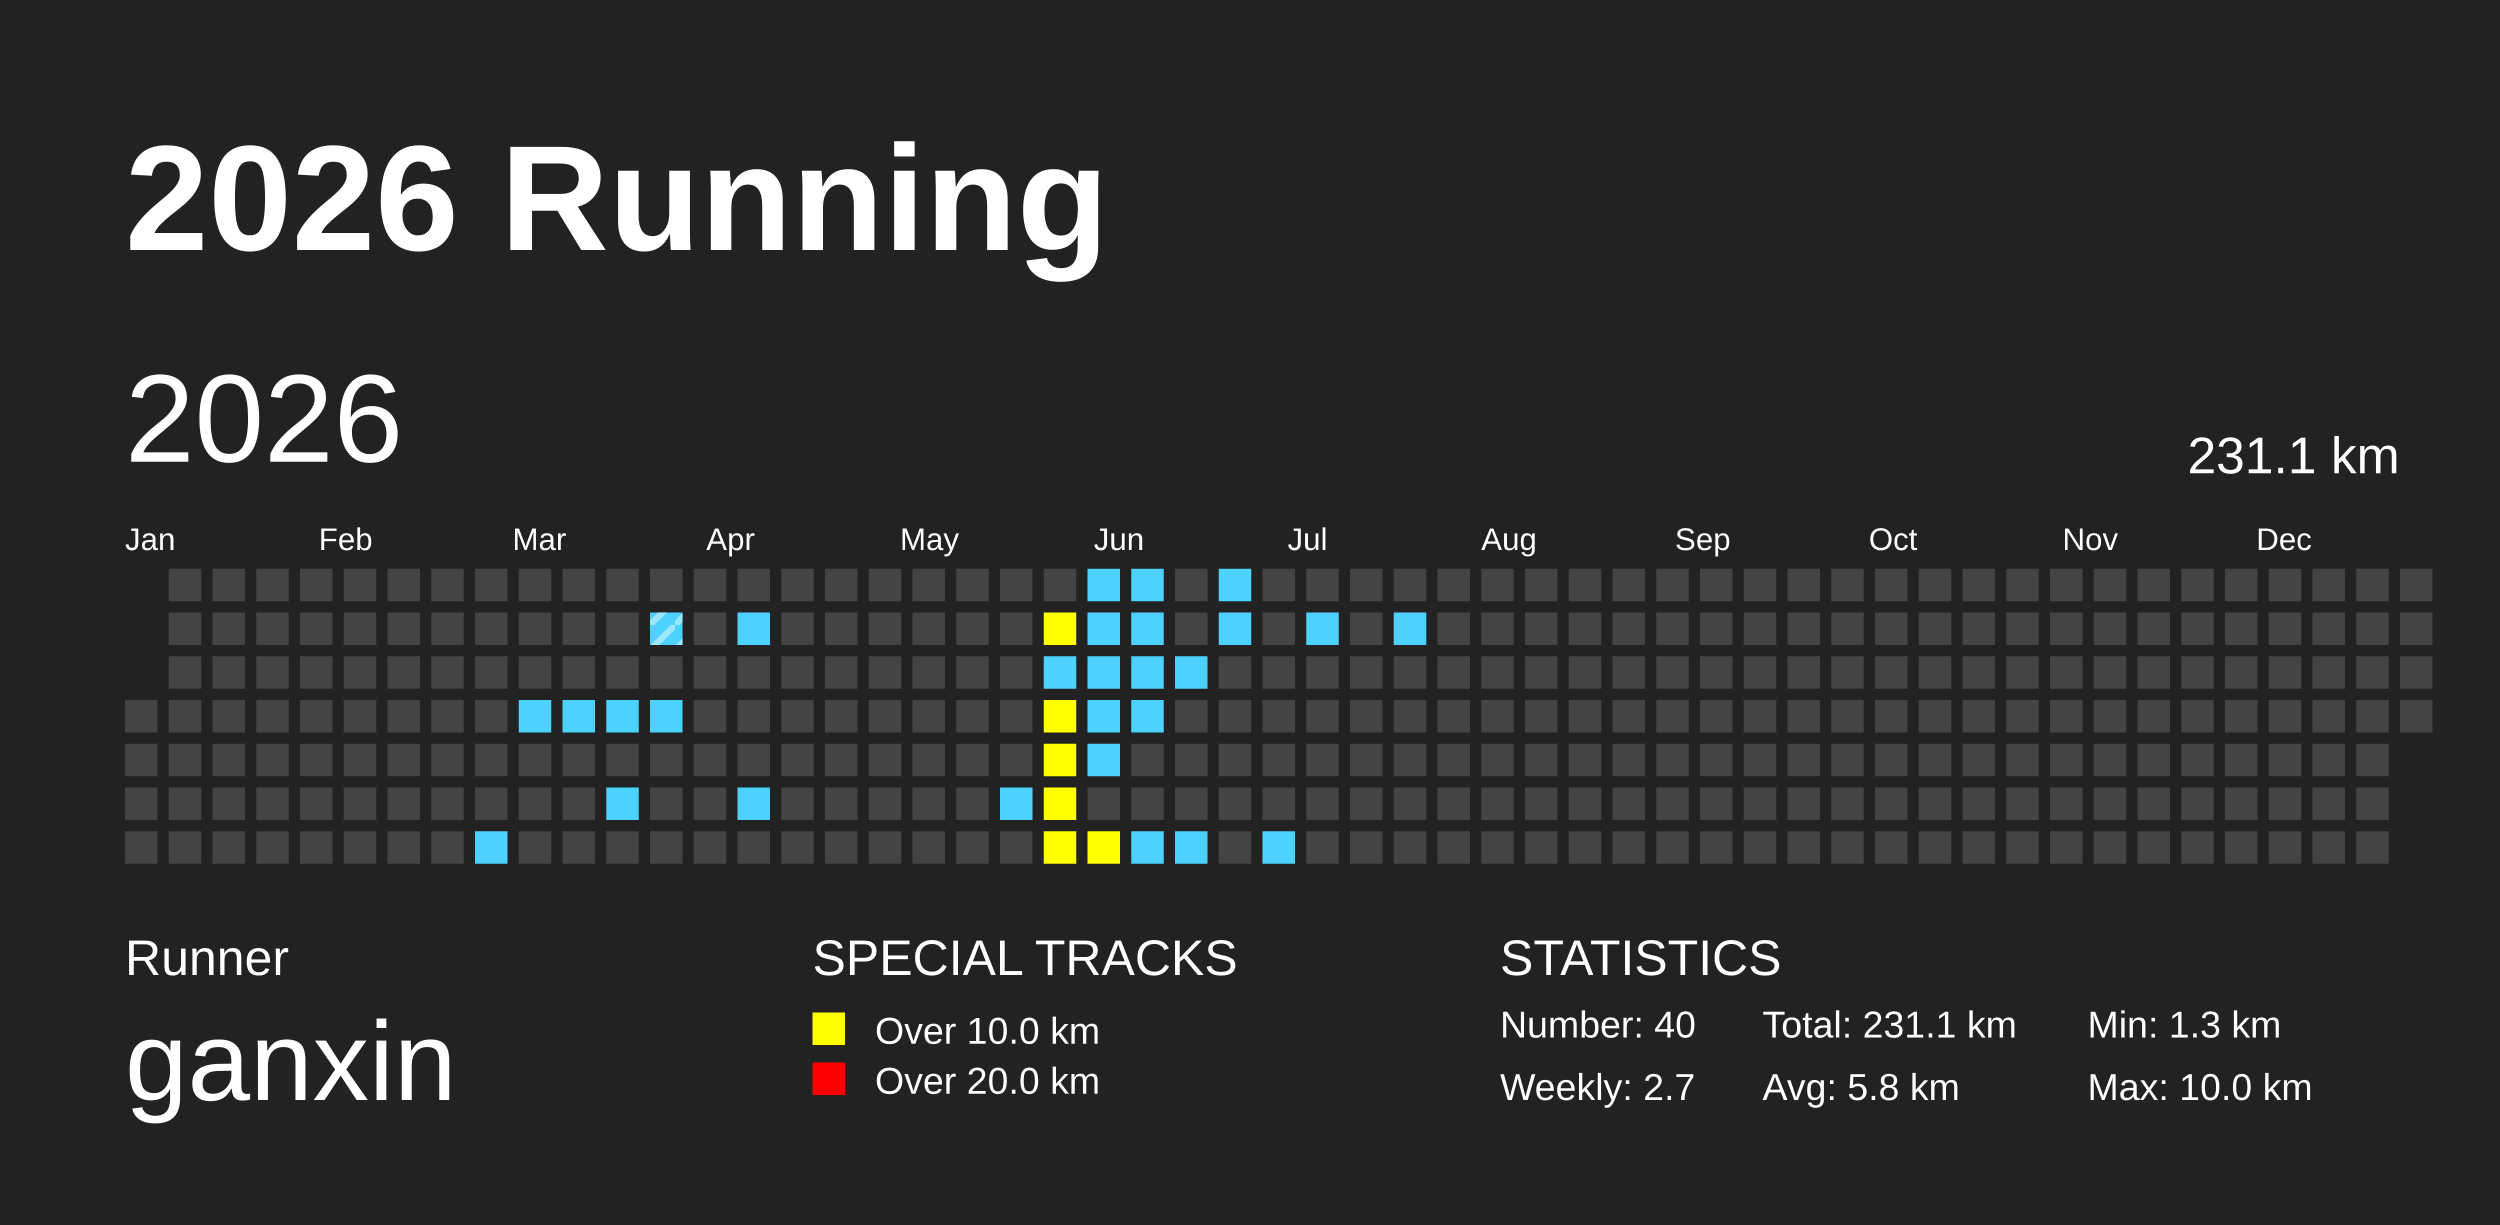
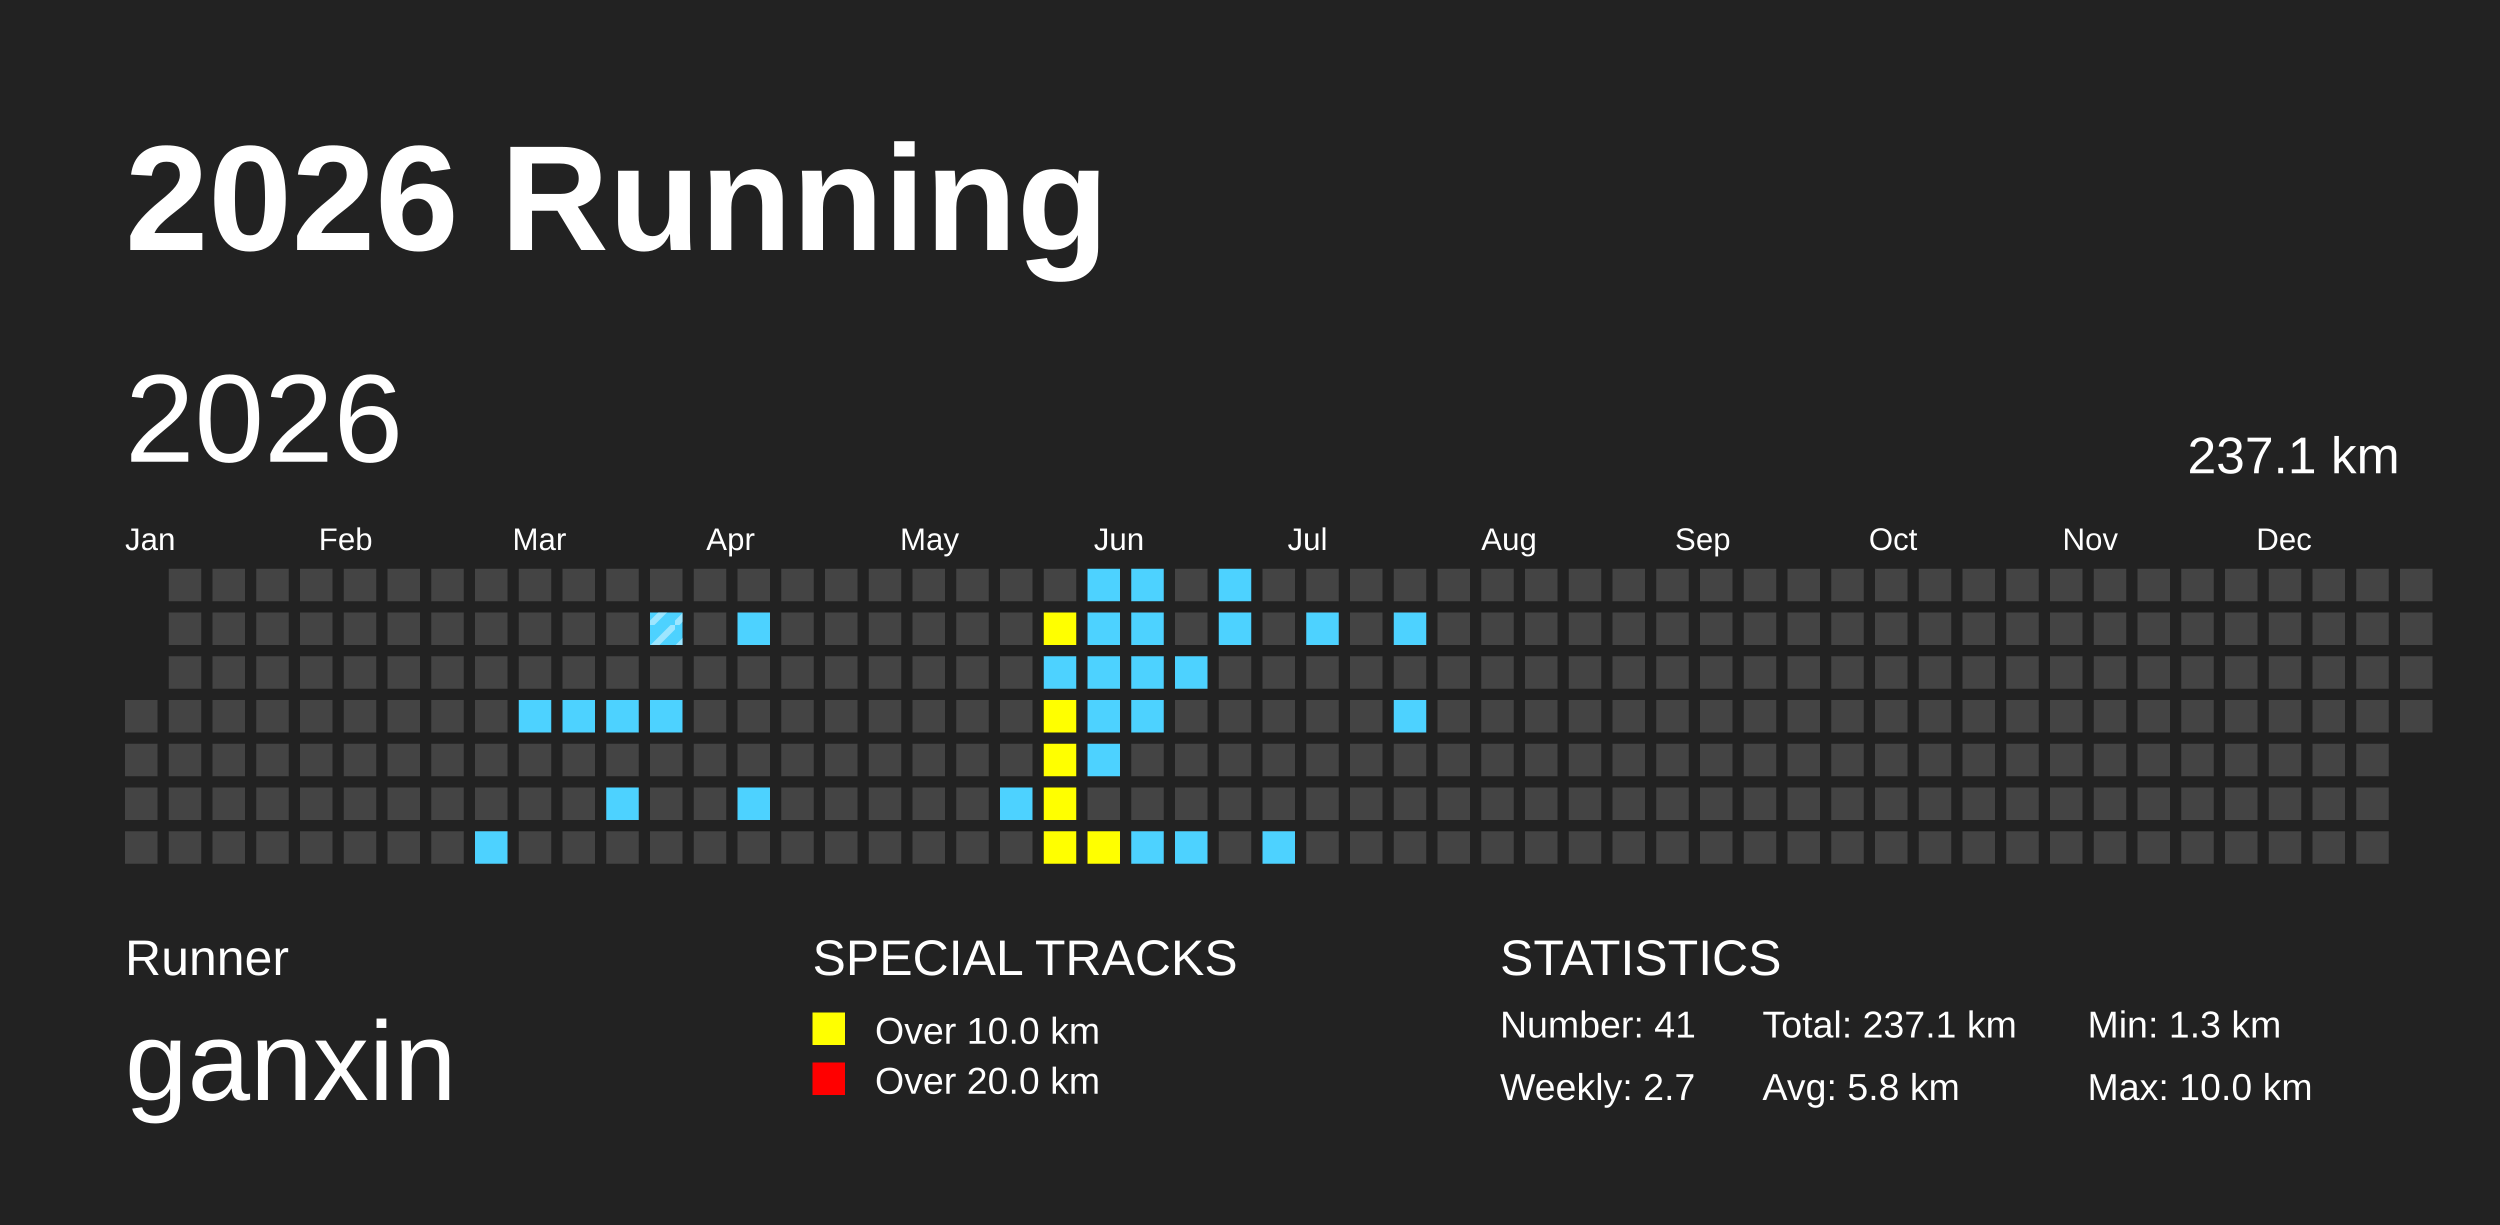
<svg xmlns="http://www.w3.org/2000/svg" baseProfile="full" height="98mm" version="1.1" viewBox="0,0,200,98" width="200mm">
  <defs>
    <pattern height="2" id="indoor-stripe" patternUnits="userSpaceOnUse" width="2">
      <line stroke="white" stroke-opacity="0.45" stroke-width="0.5" x1="0" x2="2" y1="2" y2="0" />
    </pattern>
  </defs>
  <rect fill="#222222" height="98" width="200" x="0" y="0" />
  <text fill="#FFFFFF" style="font-size:12px; font-family:Arial; font-weight:bold;" x="10" y="20">2026 Running</text>
  <text fill="#FFFFFF" style="font-size:4px; font-family:Arial" x="10" y="78">Runner</text>
  <text fill="#FFFFFF" style="font-size:9px; font-family:Arial" x="10" y="88">ganxin</text>
  <text fill="#FFFFFF" style="font-size:4px; font-family:Arial" x="65" y="78">SPECIAL TRACKS</text>
  <rect fill="yellow" height="2.6" width="2.6" x="65" y="81" />
  <text fill="#FFFFFF" style="font-size:3px; font-family:Arial" x="70" y="83.5">Over 10.0 km</text>
  <rect fill="red" height="2.6" width="2.6" x="65" y="85" />
  <text fill="#FFFFFF" style="font-size:3px; font-family:Arial" x="70" y="87.5">Over 20.0 km</text>
  <text fill="#FFFFFF" style="font-size:4px; font-family:Arial" x="120" y="78">STATISTICS</text>
-   <text fill="#FFFFFF" style="font-size:3px; font-family:Arial" x="120" y="83">Number: 40</text>
+   <text fill="#FFFFFF" style="font-size:3px; font-family:Arial" x="120" y="83">Number: 41</text>
  <text fill="#FFFFFF" style="font-size:3px; font-family:Arial" x="120" y="88">Weekly: 2.7</text>
-   <text fill="#FFFFFF" style="font-size:3px; font-family:Arial" x="141" y="83">Total: 231.1 km</text>
+   <text fill="#FFFFFF" style="font-size:3px; font-family:Arial" x="141" y="83">Total: 237.1 km</text>
  <text fill="#FFFFFF" style="font-size:3px; font-family:Arial" x="141" y="88">Avg: 5.8 km</text>
  <text fill="#FFFFFF" style="font-size:3px; font-family:Arial" x="167" y="83">Min: 1.3 km</text>
  <text fill="#FFFFFF" style="font-size:3px; font-family:Arial" x="167" y="88">Max: 10.0 km</text>
  <text dominant-baseline="hanging" fill="#FFFFFF" style="font-size:10.0px; font-family:Arial;" x="10" y="30">2026</text>
-   <text dominant-baseline="hanging" fill="#FFFFFF" style="font-size:4.125px; font-family:Arial;" x="175" y="35">231.1 km</text>
+   <text dominant-baseline="hanging" fill="#FFFFFF" style="font-size:4.125px; font-family:Arial;" x="175" y="35">237.1 km</text>
  <text fill="#FFFFFF" style="font-size:2.5px; font-family:Arial" x="10.0" y="44">Jan</text>
  <text fill="#FFFFFF" style="font-size:2.5px; font-family:Arial" x="25.5" y="44">Feb</text>
  <text fill="#FFFFFF" style="font-size:2.5px; font-family:Arial" x="41.0" y="44">Mar</text>
  <text fill="#FFFFFF" style="font-size:2.5px; font-family:Arial" x="56.5" y="44">Apr</text>
  <text fill="#FFFFFF" style="font-size:2.5px; font-family:Arial" x="72.0" y="44">May</text>
  <text fill="#FFFFFF" style="font-size:2.5px; font-family:Arial" x="87.5" y="44">Jun</text>
  <text fill="#FFFFFF" style="font-size:2.5px; font-family:Arial" x="103.0" y="44">Jul</text>
  <text fill="#FFFFFF" style="font-size:2.5px; font-family:Arial" x="118.5" y="44">Aug</text>
  <text fill="#FFFFFF" style="font-size:2.5px; font-family:Arial" x="134.0" y="44">Sep</text>
  <text fill="#FFFFFF" style="font-size:2.5px; font-family:Arial" x="149.5" y="44">Oct</text>
  <text fill="#FFFFFF" style="font-size:2.5px; font-family:Arial" x="165.0" y="44">Nov</text>
  <text fill="#FFFFFF" style="font-size:2.5px; font-family:Arial" x="180.5" y="44">Dec</text>
  <rect fill="#444444" height="2.6" width="2.6" x="10.0" y="56.0" />
  <rect fill="#444444" height="2.6" width="2.6" x="10.0" y="59.5" />
  <rect fill="#444444" height="2.6" width="2.6" x="10.0" y="63.0" />
  <rect fill="#444444" height="2.6" width="2.6" x="10.0" y="66.5" />
  <rect fill="#444444" height="2.6" width="2.6" x="13.5" y="45.5" />
  <rect fill="#444444" height="2.6" width="2.6" x="13.5" y="49.0" />
  <rect fill="#444444" height="2.6" width="2.6" x="13.5" y="52.5" />
  <rect fill="#444444" height="2.6" width="2.6" x="13.5" y="56.0" />
  <rect fill="#444444" height="2.6" width="2.6" x="13.5" y="59.5" />
  <rect fill="#444444" height="2.6" width="2.6" x="13.5" y="63.0" />
  <rect fill="#444444" height="2.6" width="2.6" x="13.5" y="66.5" />
  <rect fill="#444444" height="2.6" width="2.6" x="17.0" y="45.5" />
  <rect fill="#444444" height="2.6" width="2.6" x="17.0" y="49.0" />
  <rect fill="#444444" height="2.6" width="2.6" x="17.0" y="52.5" />
  <rect fill="#444444" height="2.6" width="2.6" x="17.0" y="56.0" />
  <rect fill="#444444" height="2.6" width="2.6" x="17.0" y="59.5" />
  <rect fill="#444444" height="2.6" width="2.6" x="17.0" y="63.0" />
  <rect fill="#444444" height="2.6" width="2.6" x="17.0" y="66.5" />
  <rect fill="#444444" height="2.6" width="2.6" x="20.5" y="45.5" />
  <rect fill="#444444" height="2.6" width="2.6" x="20.5" y="49.0" />
  <rect fill="#444444" height="2.6" width="2.6" x="20.5" y="52.5" />
  <rect fill="#444444" height="2.6" width="2.6" x="20.5" y="56.0" />
  <rect fill="#444444" height="2.6" width="2.6" x="20.5" y="59.5" />
  <rect fill="#444444" height="2.6" width="2.6" x="20.5" y="63.0" />
  <rect fill="#444444" height="2.6" width="2.6" x="20.5" y="66.5" />
  <rect fill="#444444" height="2.6" width="2.6" x="24.0" y="45.5" />
  <rect fill="#444444" height="2.6" width="2.6" x="24.0" y="49.0" />
  <rect fill="#444444" height="2.6" width="2.6" x="24.0" y="52.5" />
  <rect fill="#444444" height="2.6" width="2.6" x="24.0" y="56.0" />
  <rect fill="#444444" height="2.6" width="2.6" x="24.0" y="59.5" />
  <rect fill="#444444" height="2.6" width="2.6" x="24.0" y="63.0" />
  <rect fill="#444444" height="2.6" width="2.6" x="24.0" y="66.5" />
  <rect fill="#444444" height="2.6" width="2.6" x="27.5" y="45.5" />
  <rect fill="#444444" height="2.6" width="2.6" x="27.5" y="49.0" />
  <rect fill="#444444" height="2.6" width="2.6" x="27.5" y="52.5" />
  <rect fill="#444444" height="2.6" width="2.6" x="27.5" y="56.0" />
  <rect fill="#444444" height="2.6" width="2.6" x="27.5" y="59.5" />
  <rect fill="#444444" height="2.6" width="2.6" x="27.5" y="63.0" />
  <rect fill="#444444" height="2.6" width="2.6" x="27.5" y="66.5" />
  <rect fill="#444444" height="2.6" width="2.6" x="31.0" y="45.5" />
  <rect fill="#444444" height="2.6" width="2.6" x="31.0" y="49.0" />
  <rect fill="#444444" height="2.6" width="2.6" x="31.0" y="52.5" />
  <rect fill="#444444" height="2.6" width="2.6" x="31.0" y="56.0" />
  <rect fill="#444444" height="2.6" width="2.6" x="31.0" y="59.5" />
  <rect fill="#444444" height="2.6" width="2.6" x="31.0" y="63.0" />
  <rect fill="#444444" height="2.6" width="2.6" x="31.0" y="66.5" />
  <rect fill="#444444" height="2.6" width="2.6" x="34.5" y="45.5" />
  <rect fill="#444444" height="2.6" width="2.6" x="34.5" y="49.0" />
  <rect fill="#444444" height="2.6" width="2.6" x="34.5" y="52.5" />
  <rect fill="#444444" height="2.6" width="2.6" x="34.5" y="56.0" />
  <rect fill="#444444" height="2.6" width="2.6" x="34.5" y="59.5" />
  <rect fill="#444444" height="2.6" width="2.6" x="34.5" y="63.0" />
  <rect fill="#444444" height="2.6" width="2.6" x="34.5" y="66.5" />
  <rect fill="#444444" height="2.6" width="2.6" x="38.0" y="45.5" />
  <rect fill="#444444" height="2.6" width="2.6" x="38.0" y="49.0" />
  <rect fill="#444444" height="2.6" width="2.6" x="38.0" y="52.5" />
  <rect fill="#444444" height="2.6" width="2.6" x="38.0" y="56.0" />
  <rect fill="#444444" height="2.6" width="2.6" x="38.0" y="59.5" />
  <rect fill="#444444" height="2.6" width="2.6" x="38.0" y="63.0" />
  <rect fill="#4DD2FF" height="2.6" width="2.6" x="38.0" y="66.5" />
  <rect fill="#444444" height="2.6" width="2.6" x="41.5" y="45.5" />
  <rect fill="#444444" height="2.6" width="2.6" x="41.5" y="49.0" />
  <rect fill="#444444" height="2.6" width="2.6" x="41.5" y="52.5" />
  <rect fill="#4DD2FF" height="2.6" width="2.6" x="41.5" y="56.0" />
  <rect fill="#444444" height="2.6" width="2.6" x="41.5" y="59.5" />
  <rect fill="#444444" height="2.6" width="2.6" x="41.5" y="63.0" />
  <rect fill="#444444" height="2.6" width="2.6" x="41.5" y="66.5" />
  <rect fill="#444444" height="2.6" width="2.6" x="45.0" y="45.5" />
  <rect fill="#444444" height="2.6" width="2.6" x="45.0" y="49.0" />
  <rect fill="#444444" height="2.6" width="2.6" x="45.0" y="52.5" />
  <rect fill="#4DD2FF" height="2.6" width="2.6" x="45.0" y="56.0" />
  <rect fill="#444444" height="2.6" width="2.6" x="45.0" y="59.5" />
  <rect fill="#444444" height="2.6" width="2.6" x="45.0" y="63.0" />
  <rect fill="#444444" height="2.6" width="2.6" x="45.0" y="66.5" />
  <rect fill="#444444" height="2.6" width="2.6" x="48.5" y="45.5" />
  <rect fill="#444444" height="2.6" width="2.6" x="48.5" y="49.0" />
  <rect fill="#444444" height="2.6" width="2.6" x="48.5" y="52.5" />
  <rect fill="#4DD2FF" height="2.6" width="2.6" x="48.5" y="56.0" />
  <rect fill="#444444" height="2.6" width="2.6" x="48.5" y="59.5" />
  <rect fill="#4DD2FF" height="2.6" width="2.6" x="48.5" y="63.0" />
  <rect fill="#444444" height="2.6" width="2.6" x="48.5" y="66.5" />
  <rect fill="#444444" height="2.6" width="2.6" x="52.0" y="45.5" />
  <rect fill="#4DD2FF" height="2.6" width="2.6" x="52.0" y="49.0" />
  <rect fill="url(#indoor-stripe)" height="2.6" style="pointer-events: none;" width="2.6" x="52.0" y="49.0" />
  <rect fill="#444444" height="2.6" width="2.6" x="52.0" y="52.5" />
  <rect fill="#4DD2FF" height="2.6" width="2.6" x="52.0" y="56.0" />
  <rect fill="#444444" height="2.6" width="2.6" x="52.0" y="59.5" />
  <rect fill="#444444" height="2.6" width="2.6" x="52.0" y="63.0" />
  <rect fill="#444444" height="2.6" width="2.6" x="52.0" y="66.5" />
  <rect fill="#444444" height="2.6" width="2.6" x="55.5" y="45.5" />
  <rect fill="#444444" height="2.6" width="2.6" x="55.5" y="49.0" />
  <rect fill="#444444" height="2.6" width="2.6" x="55.5" y="52.5" />
  <rect fill="#444444" height="2.6" width="2.6" x="55.5" y="56.0" />
  <rect fill="#444444" height="2.6" width="2.6" x="55.5" y="59.5" />
  <rect fill="#444444" height="2.6" width="2.6" x="55.5" y="63.0" />
  <rect fill="#444444" height="2.6" width="2.6" x="55.5" y="66.5" />
  <rect fill="#444444" height="2.6" width="2.6" x="59.0" y="45.5" />
  <rect fill="#4DD2FF" height="2.6" width="2.6" x="59.0" y="49.0" />
  <rect fill="#444444" height="2.6" width="2.6" x="59.0" y="52.5" />
  <rect fill="#444444" height="2.6" width="2.6" x="59.0" y="56.0" />
  <rect fill="#444444" height="2.6" width="2.6" x="59.0" y="59.5" />
  <rect fill="#4DD2FF" height="2.6" width="2.6" x="59.0" y="63.0" />
  <rect fill="#444444" height="2.6" width="2.6" x="59.0" y="66.5" />
  <rect fill="#444444" height="2.6" width="2.6" x="62.5" y="45.5" />
  <rect fill="#444444" height="2.6" width="2.6" x="62.5" y="49.0" />
  <rect fill="#444444" height="2.6" width="2.6" x="62.5" y="52.5" />
  <rect fill="#444444" height="2.6" width="2.6" x="62.5" y="56.0" />
  <rect fill="#444444" height="2.6" width="2.6" x="62.5" y="59.5" />
  <rect fill="#444444" height="2.6" width="2.6" x="62.5" y="63.0" />
  <rect fill="#444444" height="2.6" width="2.6" x="62.5" y="66.5" />
  <rect fill="#444444" height="2.6" width="2.6" x="66.0" y="45.5" />
  <rect fill="#444444" height="2.6" width="2.6" x="66.0" y="49.0" />
  <rect fill="#444444" height="2.6" width="2.6" x="66.0" y="52.5" />
  <rect fill="#444444" height="2.6" width="2.6" x="66.0" y="56.0" />
  <rect fill="#444444" height="2.6" width="2.6" x="66.0" y="59.5" />
  <rect fill="#444444" height="2.6" width="2.6" x="66.0" y="63.0" />
  <rect fill="#444444" height="2.6" width="2.6" x="66.0" y="66.5" />
  <rect fill="#444444" height="2.6" width="2.6" x="69.5" y="45.5" />
  <rect fill="#444444" height="2.6" width="2.6" x="69.5" y="49.0" />
  <rect fill="#444444" height="2.6" width="2.6" x="69.5" y="52.5" />
  <rect fill="#444444" height="2.6" width="2.6" x="69.5" y="56.0" />
  <rect fill="#444444" height="2.6" width="2.6" x="69.5" y="59.5" />
  <rect fill="#444444" height="2.6" width="2.6" x="69.5" y="63.0" />
  <rect fill="#444444" height="2.6" width="2.6" x="69.5" y="66.5" />
  <rect fill="#444444" height="2.6" width="2.6" x="73.0" y="45.5" />
  <rect fill="#444444" height="2.6" width="2.6" x="73.0" y="49.0" />
  <rect fill="#444444" height="2.6" width="2.6" x="73.0" y="52.5" />
  <rect fill="#444444" height="2.6" width="2.6" x="73.0" y="56.0" />
  <rect fill="#444444" height="2.6" width="2.6" x="73.0" y="59.5" />
  <rect fill="#444444" height="2.6" width="2.6" x="73.0" y="63.0" />
  <rect fill="#444444" height="2.6" width="2.6" x="73.0" y="66.5" />
  <rect fill="#444444" height="2.6" width="2.6" x="76.5" y="45.5" />
  <rect fill="#444444" height="2.6" width="2.6" x="76.5" y="49.0" />
  <rect fill="#444444" height="2.6" width="2.6" x="76.5" y="52.5" />
  <rect fill="#444444" height="2.6" width="2.6" x="76.5" y="56.0" />
  <rect fill="#444444" height="2.6" width="2.6" x="76.5" y="59.5" />
  <rect fill="#444444" height="2.6" width="2.6" x="76.5" y="63.0" />
  <rect fill="#444444" height="2.6" width="2.6" x="76.5" y="66.5" />
  <rect fill="#444444" height="2.6" width="2.6" x="80.0" y="45.5" />
  <rect fill="#444444" height="2.6" width="2.6" x="80.0" y="49.0" />
  <rect fill="#444444" height="2.6" width="2.6" x="80.0" y="52.5" />
  <rect fill="#444444" height="2.6" width="2.6" x="80.0" y="56.0" />
  <rect fill="#444444" height="2.6" width="2.6" x="80.0" y="59.5" />
  <rect fill="#4DD2FF" height="2.6" width="2.6" x="80.0" y="63.0" />
  <rect fill="#444444" height="2.6" width="2.6" x="80.0" y="66.5" />
  <rect fill="#444444" height="2.6" width="2.6" x="83.5" y="45.5" />
  <rect fill="yellow" height="2.6" width="2.6" x="83.5" y="49.0" />
  <rect fill="#4DD2FF" height="2.6" width="2.6" x="83.5" y="52.5" />
  <rect fill="yellow" height="2.6" width="2.6" x="83.5" y="56.0" />
  <rect fill="yellow" height="2.6" width="2.6" x="83.5" y="59.5" />
  <rect fill="yellow" height="2.6" width="2.6" x="83.5" y="63.0" />
  <rect fill="yellow" height="2.6" width="2.6" x="83.5" y="66.5" />
  <rect fill="#4DD2FF" height="2.6" width="2.6" x="87.0" y="45.5" />
  <rect fill="#4DD2FF" height="2.6" width="2.6" x="87.0" y="49.0" />
  <rect fill="#4DD2FF" height="2.6" width="2.6" x="87.0" y="52.5" />
  <rect fill="#4DD2FF" height="2.6" width="2.6" x="87.0" y="56.0" />
  <rect fill="#4DD2FF" height="2.6" width="2.6" x="87.0" y="59.5" />
  <rect fill="#444444" height="2.6" width="2.6" x="87.0" y="63.0" />
  <rect fill="yellow" height="2.6" width="2.6" x="87.0" y="66.5" />
  <rect fill="#4DD2FF" height="2.6" width="2.6" x="90.5" y="45.5" />
  <rect fill="#4DD2FF" height="2.6" width="2.6" x="90.5" y="49.0" />
  <rect fill="#4DD2FF" height="2.6" width="2.6" x="90.5" y="52.5" />
  <rect fill="#4DD2FF" height="2.6" width="2.6" x="90.5" y="56.0" />
  <rect fill="#444444" height="2.6" width="2.6" x="90.5" y="59.5" />
  <rect fill="#444444" height="2.6" width="2.6" x="90.5" y="63.0" />
  <rect fill="#4DD2FF" height="2.6" width="2.6" x="90.5" y="66.5" />
  <rect fill="#444444" height="2.6" width="2.6" x="94.0" y="45.5" />
  <rect fill="#444444" height="2.6" width="2.6" x="94.0" y="49.0" />
  <rect fill="#4DD2FF" height="2.6" width="2.6" x="94.0" y="52.5" />
  <rect fill="#444444" height="2.6" width="2.6" x="94.0" y="56.0" />
  <rect fill="#444444" height="2.6" width="2.6" x="94.0" y="59.5" />
  <rect fill="#444444" height="2.6" width="2.6" x="94.0" y="63.0" />
  <rect fill="#4DD2FF" height="2.6" width="2.6" x="94.0" y="66.5" />
  <rect fill="#4DD2FF" height="2.6" width="2.6" x="97.5" y="45.5" />
  <rect fill="#4DD2FF" height="2.6" width="2.6" x="97.5" y="49.0" />
  <rect fill="#444444" height="2.6" width="2.6" x="97.5" y="52.5" />
  <rect fill="#444444" height="2.6" width="2.6" x="97.5" y="56.0" />
  <rect fill="#444444" height="2.6" width="2.6" x="97.5" y="59.5" />
  <rect fill="#444444" height="2.6" width="2.6" x="97.5" y="63.0" />
  <rect fill="#444444" height="2.6" width="2.6" x="97.5" y="66.5" />
  <rect fill="#444444" height="2.6" width="2.6" x="101.0" y="45.5" />
  <rect fill="#444444" height="2.6" width="2.6" x="101.0" y="49.0" />
  <rect fill="#444444" height="2.6" width="2.6" x="101.0" y="52.5" />
  <rect fill="#444444" height="2.6" width="2.6" x="101.0" y="56.0" />
  <rect fill="#444444" height="2.6" width="2.6" x="101.0" y="59.5" />
  <rect fill="#444444" height="2.6" width="2.6" x="101.0" y="63.0" />
  <rect fill="#4DD2FF" height="2.6" width="2.6" x="101.0" y="66.5" />
  <rect fill="#444444" height="2.6" width="2.6" x="104.5" y="45.5" />
  <rect fill="#4DD2FF" height="2.6" width="2.6" x="104.5" y="49.0" />
  <rect fill="#444444" height="2.6" width="2.6" x="104.5" y="52.5" />
  <rect fill="#444444" height="2.6" width="2.6" x="104.5" y="56.0" />
  <rect fill="#444444" height="2.6" width="2.6" x="104.5" y="59.5" />
  <rect fill="#444444" height="2.6" width="2.6" x="104.5" y="63.0" />
  <rect fill="#444444" height="2.6" width="2.6" x="104.5" y="66.5" />
  <rect fill="#444444" height="2.6" width="2.6" x="108.0" y="45.5" />
  <rect fill="#444444" height="2.6" width="2.6" x="108.0" y="49.0" />
  <rect fill="#444444" height="2.6" width="2.6" x="108.0" y="52.5" />
  <rect fill="#444444" height="2.6" width="2.6" x="108.0" y="56.0" />
  <rect fill="#444444" height="2.6" width="2.6" x="108.0" y="59.5" />
  <rect fill="#444444" height="2.6" width="2.6" x="108.0" y="63.0" />
  <rect fill="#444444" height="2.6" width="2.6" x="108.0" y="66.5" />
  <rect fill="#444444" height="2.6" width="2.6" x="111.5" y="45.5" />
  <rect fill="#4DD2FF" height="2.6" width="2.6" x="111.5" y="49.0" />
  <rect fill="#444444" height="2.6" width="2.6" x="111.5" y="52.5" />
-   <rect fill="#444444" height="2.6" width="2.6" x="111.5" y="56.0" />
+   <rect fill="#4DD2FF" height="2.6" width="2.6" x="111.5" y="56.0" />
  <rect fill="#444444" height="2.6" width="2.6" x="111.5" y="59.5" />
  <rect fill="#444444" height="2.6" width="2.6" x="111.5" y="63.0" />
  <rect fill="#444444" height="2.6" width="2.6" x="111.5" y="66.5" />
  <rect fill="#444444" height="2.6" width="2.6" x="115.0" y="45.5" />
  <rect fill="#444444" height="2.6" width="2.6" x="115.0" y="49.0" />
  <rect fill="#444444" height="2.6" width="2.6" x="115.0" y="52.5" />
  <rect fill="#444444" height="2.6" width="2.6" x="115.0" y="56.0" />
  <rect fill="#444444" height="2.6" width="2.6" x="115.0" y="59.5" />
  <rect fill="#444444" height="2.6" width="2.6" x="115.0" y="63.0" />
  <rect fill="#444444" height="2.6" width="2.6" x="115.0" y="66.5" />
  <rect fill="#444444" height="2.6" width="2.6" x="118.5" y="45.5" />
  <rect fill="#444444" height="2.6" width="2.6" x="118.5" y="49.0" />
  <rect fill="#444444" height="2.6" width="2.6" x="118.5" y="52.5" />
  <rect fill="#444444" height="2.6" width="2.6" x="118.5" y="56.0" />
  <rect fill="#444444" height="2.6" width="2.6" x="118.5" y="59.5" />
  <rect fill="#444444" height="2.6" width="2.6" x="118.5" y="63.0" />
  <rect fill="#444444" height="2.6" width="2.6" x="118.5" y="66.5" />
  <rect fill="#444444" height="2.6" width="2.6" x="122.0" y="45.5" />
  <rect fill="#444444" height="2.6" width="2.6" x="122.0" y="49.0" />
  <rect fill="#444444" height="2.6" width="2.6" x="122.0" y="52.5" />
  <rect fill="#444444" height="2.6" width="2.6" x="122.0" y="56.0" />
  <rect fill="#444444" height="2.6" width="2.6" x="122.0" y="59.5" />
  <rect fill="#444444" height="2.6" width="2.6" x="122.0" y="63.0" />
  <rect fill="#444444" height="2.6" width="2.6" x="122.0" y="66.5" />
  <rect fill="#444444" height="2.6" width="2.6" x="125.5" y="45.5" />
  <rect fill="#444444" height="2.6" width="2.6" x="125.5" y="49.0" />
  <rect fill="#444444" height="2.6" width="2.6" x="125.5" y="52.5" />
  <rect fill="#444444" height="2.6" width="2.6" x="125.5" y="56.0" />
  <rect fill="#444444" height="2.6" width="2.6" x="125.5" y="59.5" />
  <rect fill="#444444" height="2.6" width="2.6" x="125.5" y="63.0" />
  <rect fill="#444444" height="2.6" width="2.6" x="125.5" y="66.5" />
  <rect fill="#444444" height="2.6" width="2.6" x="129.0" y="45.5" />
  <rect fill="#444444" height="2.6" width="2.6" x="129.0" y="49.0" />
  <rect fill="#444444" height="2.6" width="2.6" x="129.0" y="52.5" />
  <rect fill="#444444" height="2.6" width="2.6" x="129.0" y="56.0" />
  <rect fill="#444444" height="2.6" width="2.6" x="129.0" y="59.5" />
  <rect fill="#444444" height="2.6" width="2.6" x="129.0" y="63.0" />
  <rect fill="#444444" height="2.6" width="2.6" x="129.0" y="66.5" />
  <rect fill="#444444" height="2.6" width="2.6" x="132.5" y="45.5" />
  <rect fill="#444444" height="2.6" width="2.6" x="132.5" y="49.0" />
  <rect fill="#444444" height="2.6" width="2.6" x="132.5" y="52.5" />
  <rect fill="#444444" height="2.6" width="2.6" x="132.5" y="56.0" />
  <rect fill="#444444" height="2.6" width="2.6" x="132.5" y="59.5" />
  <rect fill="#444444" height="2.6" width="2.6" x="132.5" y="63.0" />
  <rect fill="#444444" height="2.6" width="2.6" x="132.5" y="66.5" />
  <rect fill="#444444" height="2.6" width="2.6" x="136.0" y="45.5" />
  <rect fill="#444444" height="2.6" width="2.6" x="136.0" y="49.0" />
  <rect fill="#444444" height="2.6" width="2.6" x="136.0" y="52.5" />
  <rect fill="#444444" height="2.6" width="2.6" x="136.0" y="56.0" />
  <rect fill="#444444" height="2.6" width="2.6" x="136.0" y="59.5" />
  <rect fill="#444444" height="2.6" width="2.6" x="136.0" y="63.0" />
  <rect fill="#444444" height="2.6" width="2.6" x="136.0" y="66.5" />
  <rect fill="#444444" height="2.6" width="2.6" x="139.5" y="45.5" />
  <rect fill="#444444" height="2.6" width="2.6" x="139.5" y="49.0" />
  <rect fill="#444444" height="2.6" width="2.6" x="139.5" y="52.5" />
  <rect fill="#444444" height="2.6" width="2.6" x="139.5" y="56.0" />
  <rect fill="#444444" height="2.6" width="2.6" x="139.5" y="59.5" />
  <rect fill="#444444" height="2.6" width="2.6" x="139.5" y="63.0" />
  <rect fill="#444444" height="2.6" width="2.6" x="139.5" y="66.5" />
  <rect fill="#444444" height="2.6" width="2.6" x="143.0" y="45.5" />
  <rect fill="#444444" height="2.6" width="2.6" x="143.0" y="49.0" />
  <rect fill="#444444" height="2.6" width="2.6" x="143.0" y="52.5" />
  <rect fill="#444444" height="2.6" width="2.6" x="143.0" y="56.0" />
  <rect fill="#444444" height="2.6" width="2.6" x="143.0" y="59.5" />
  <rect fill="#444444" height="2.6" width="2.6" x="143.0" y="63.0" />
  <rect fill="#444444" height="2.6" width="2.6" x="143.0" y="66.5" />
  <rect fill="#444444" height="2.6" width="2.6" x="146.5" y="45.5" />
  <rect fill="#444444" height="2.6" width="2.6" x="146.5" y="49.0" />
  <rect fill="#444444" height="2.6" width="2.6" x="146.5" y="52.5" />
  <rect fill="#444444" height="2.6" width="2.6" x="146.5" y="56.0" />
  <rect fill="#444444" height="2.6" width="2.6" x="146.5" y="59.5" />
  <rect fill="#444444" height="2.6" width="2.6" x="146.5" y="63.0" />
  <rect fill="#444444" height="2.6" width="2.6" x="146.5" y="66.5" />
  <rect fill="#444444" height="2.6" width="2.6" x="150.0" y="45.5" />
  <rect fill="#444444" height="2.6" width="2.6" x="150.0" y="49.0" />
  <rect fill="#444444" height="2.6" width="2.6" x="150.0" y="52.5" />
  <rect fill="#444444" height="2.6" width="2.6" x="150.0" y="56.0" />
  <rect fill="#444444" height="2.6" width="2.6" x="150.0" y="59.5" />
  <rect fill="#444444" height="2.6" width="2.6" x="150.0" y="63.0" />
  <rect fill="#444444" height="2.6" width="2.6" x="150.0" y="66.5" />
  <rect fill="#444444" height="2.6" width="2.6" x="153.5" y="45.5" />
  <rect fill="#444444" height="2.6" width="2.6" x="153.5" y="49.0" />
  <rect fill="#444444" height="2.6" width="2.6" x="153.5" y="52.5" />
  <rect fill="#444444" height="2.6" width="2.6" x="153.5" y="56.0" />
  <rect fill="#444444" height="2.6" width="2.6" x="153.5" y="59.5" />
  <rect fill="#444444" height="2.6" width="2.6" x="153.5" y="63.0" />
  <rect fill="#444444" height="2.6" width="2.6" x="153.5" y="66.5" />
  <rect fill="#444444" height="2.6" width="2.6" x="157.0" y="45.5" />
  <rect fill="#444444" height="2.6" width="2.6" x="157.0" y="49.0" />
  <rect fill="#444444" height="2.6" width="2.6" x="157.0" y="52.5" />
  <rect fill="#444444" height="2.6" width="2.6" x="157.0" y="56.0" />
  <rect fill="#444444" height="2.6" width="2.6" x="157.0" y="59.5" />
  <rect fill="#444444" height="2.6" width="2.6" x="157.0" y="63.0" />
  <rect fill="#444444" height="2.6" width="2.6" x="157.0" y="66.5" />
  <rect fill="#444444" height="2.6" width="2.6" x="160.5" y="45.5" />
  <rect fill="#444444" height="2.6" width="2.6" x="160.5" y="49.0" />
  <rect fill="#444444" height="2.6" width="2.6" x="160.5" y="52.5" />
  <rect fill="#444444" height="2.6" width="2.6" x="160.5" y="56.0" />
  <rect fill="#444444" height="2.6" width="2.6" x="160.5" y="59.5" />
  <rect fill="#444444" height="2.6" width="2.6" x="160.5" y="63.0" />
  <rect fill="#444444" height="2.6" width="2.6" x="160.5" y="66.5" />
  <rect fill="#444444" height="2.6" width="2.6" x="164.0" y="45.5" />
  <rect fill="#444444" height="2.6" width="2.6" x="164.0" y="49.0" />
  <rect fill="#444444" height="2.6" width="2.6" x="164.0" y="52.5" />
  <rect fill="#444444" height="2.6" width="2.6" x="164.0" y="56.0" />
  <rect fill="#444444" height="2.6" width="2.6" x="164.0" y="59.5" />
  <rect fill="#444444" height="2.6" width="2.6" x="164.0" y="63.0" />
  <rect fill="#444444" height="2.6" width="2.6" x="164.0" y="66.5" />
  <rect fill="#444444" height="2.6" width="2.6" x="167.5" y="45.5" />
  <rect fill="#444444" height="2.6" width="2.6" x="167.5" y="49.0" />
  <rect fill="#444444" height="2.6" width="2.6" x="167.5" y="52.5" />
  <rect fill="#444444" height="2.6" width="2.6" x="167.5" y="56.0" />
  <rect fill="#444444" height="2.6" width="2.6" x="167.5" y="59.5" />
  <rect fill="#444444" height="2.6" width="2.6" x="167.5" y="63.0" />
  <rect fill="#444444" height="2.6" width="2.6" x="167.5" y="66.5" />
  <rect fill="#444444" height="2.6" width="2.6" x="171.0" y="45.5" />
  <rect fill="#444444" height="2.6" width="2.6" x="171.0" y="49.0" />
  <rect fill="#444444" height="2.6" width="2.6" x="171.0" y="52.5" />
  <rect fill="#444444" height="2.6" width="2.6" x="171.0" y="56.0" />
  <rect fill="#444444" height="2.6" width="2.6" x="171.0" y="59.5" />
  <rect fill="#444444" height="2.6" width="2.6" x="171.0" y="63.0" />
  <rect fill="#444444" height="2.6" width="2.6" x="171.0" y="66.5" />
  <rect fill="#444444" height="2.6" width="2.6" x="174.5" y="45.5" />
  <rect fill="#444444" height="2.6" width="2.6" x="174.5" y="49.0" />
  <rect fill="#444444" height="2.6" width="2.6" x="174.5" y="52.5" />
  <rect fill="#444444" height="2.6" width="2.6" x="174.5" y="56.0" />
  <rect fill="#444444" height="2.6" width="2.6" x="174.5" y="59.5" />
  <rect fill="#444444" height="2.6" width="2.6" x="174.5" y="63.0" />
  <rect fill="#444444" height="2.6" width="2.6" x="174.5" y="66.5" />
  <rect fill="#444444" height="2.6" width="2.6" x="178.0" y="45.5" />
  <rect fill="#444444" height="2.6" width="2.6" x="178.0" y="49.0" />
  <rect fill="#444444" height="2.6" width="2.6" x="178.0" y="52.5" />
  <rect fill="#444444" height="2.6" width="2.6" x="178.0" y="56.0" />
  <rect fill="#444444" height="2.6" width="2.6" x="178.0" y="59.5" />
  <rect fill="#444444" height="2.6" width="2.6" x="178.0" y="63.0" />
  <rect fill="#444444" height="2.6" width="2.6" x="178.0" y="66.5" />
  <rect fill="#444444" height="2.6" width="2.6" x="181.5" y="45.5" />
  <rect fill="#444444" height="2.6" width="2.6" x="181.5" y="49.0" />
  <rect fill="#444444" height="2.6" width="2.6" x="181.5" y="52.5" />
  <rect fill="#444444" height="2.6" width="2.6" x="181.5" y="56.0" />
  <rect fill="#444444" height="2.6" width="2.6" x="181.5" y="59.5" />
  <rect fill="#444444" height="2.6" width="2.6" x="181.5" y="63.0" />
  <rect fill="#444444" height="2.6" width="2.6" x="181.5" y="66.5" />
  <rect fill="#444444" height="2.6" width="2.6" x="185.0" y="45.5" />
  <rect fill="#444444" height="2.6" width="2.6" x="185.0" y="49.0" />
  <rect fill="#444444" height="2.6" width="2.6" x="185.0" y="52.5" />
  <rect fill="#444444" height="2.6" width="2.6" x="185.0" y="56.0" />
  <rect fill="#444444" height="2.6" width="2.6" x="185.0" y="59.5" />
  <rect fill="#444444" height="2.6" width="2.6" x="185.0" y="63.0" />
  <rect fill="#444444" height="2.6" width="2.6" x="185.0" y="66.5" />
  <rect fill="#444444" height="2.6" width="2.6" x="188.5" y="45.5" />
  <rect fill="#444444" height="2.6" width="2.6" x="188.5" y="49.0" />
  <rect fill="#444444" height="2.6" width="2.6" x="188.5" y="52.5" />
  <rect fill="#444444" height="2.6" width="2.6" x="188.5" y="56.0" />
  <rect fill="#444444" height="2.6" width="2.6" x="188.5" y="59.5" />
  <rect fill="#444444" height="2.6" width="2.6" x="188.5" y="63.0" />
  <rect fill="#444444" height="2.6" width="2.6" x="188.5" y="66.5" />
  <rect fill="#444444" height="2.6" width="2.6" x="192.0" y="45.5" />
  <rect fill="#444444" height="2.6" width="2.6" x="192.0" y="49.0" />
  <rect fill="#444444" height="2.6" width="2.6" x="192.0" y="52.5" />
  <rect fill="#444444" height="2.6" width="2.6" x="192.0" y="56.0" />
</svg>
